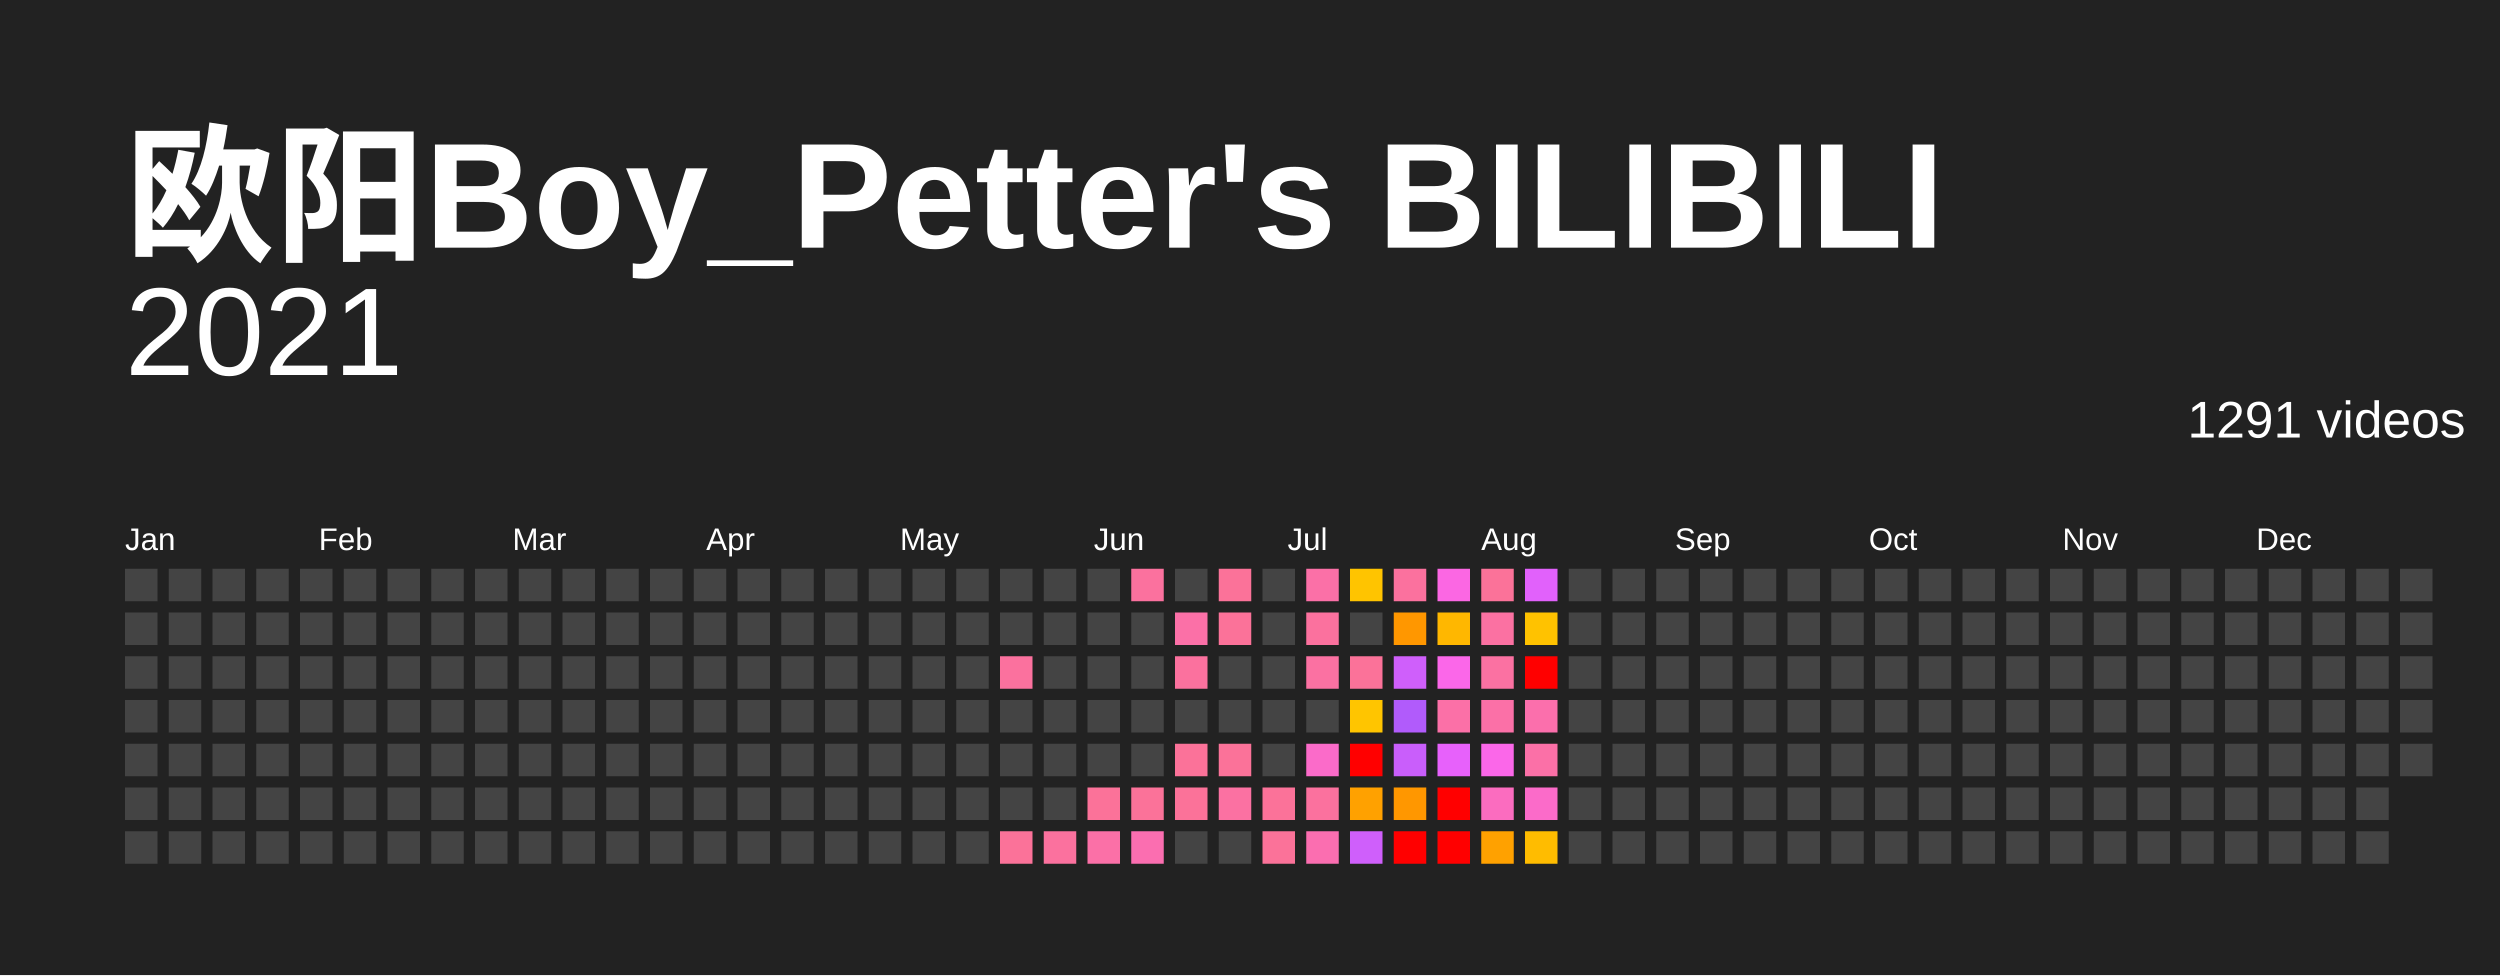
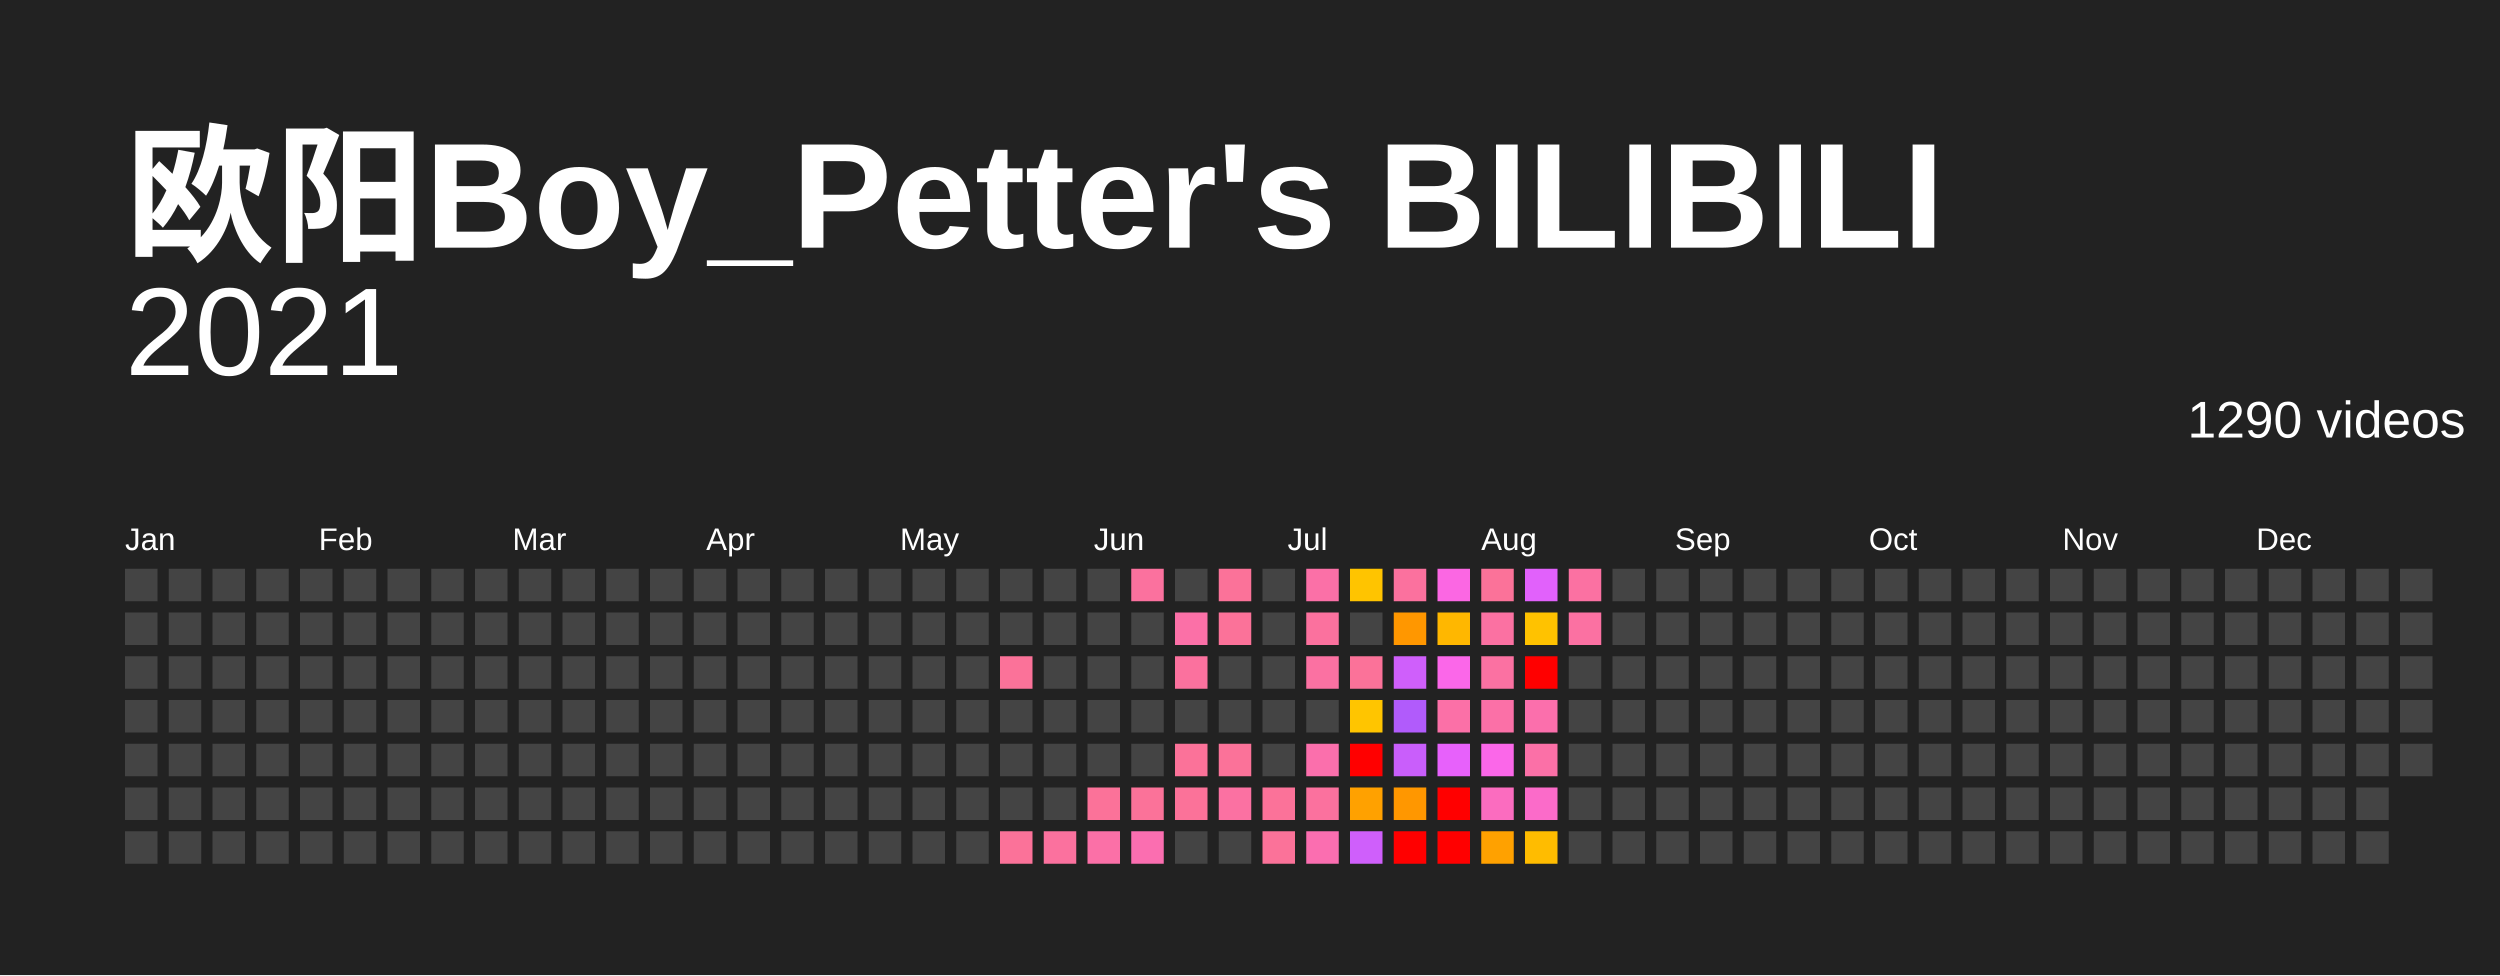
<svg xmlns="http://www.w3.org/2000/svg" baseProfile="full" height="78mm" version="1.1" viewBox="0,0,200,78" width="200mm">
  <defs />
  <rect fill="#222222" height="78" width="200" x="0" y="0" />
  <text fill="#FFFFFF" style="font-size:12px; font-family:Arial; font-weight:bold;" x="10" y="20">欧阳Boy_Petter's BILIBILI</text>
  <text alignment-baseline="hanging" fill="#FFFFFF" style="font-size:10.0px; font-family:Arial;" x="10" y="30">2021</text>
-   <text alignment-baseline="hanging" fill="#FFFFFF" style="font-size:4.125px; font-family:Arial;" x="175" y="35">1291 videos</text>
+   <text alignment-baseline="hanging" fill="#FFFFFF" style="font-size:4.125px; font-family:Arial;" x="175" y="35">1290 videos</text>
  <text fill="#FFFFFF" style="font-size:2.5px; font-family:Arial" x="10.0" y="44">Jan</text>
  <text fill="#FFFFFF" style="font-size:2.5px; font-family:Arial" x="25.5" y="44">Feb</text>
  <text fill="#FFFFFF" style="font-size:2.5px; font-family:Arial" x="41.0" y="44">Mar</text>
  <text fill="#FFFFFF" style="font-size:2.5px; font-family:Arial" x="56.5" y="44">Apr</text>
  <text fill="#FFFFFF" style="font-size:2.5px; font-family:Arial" x="72.0" y="44">May</text>
  <text fill="#FFFFFF" style="font-size:2.5px; font-family:Arial" x="87.5" y="44">Jun</text>
  <text fill="#FFFFFF" style="font-size:2.5px; font-family:Arial" x="103.0" y="44">Jul</text>
  <text fill="#FFFFFF" style="font-size:2.5px; font-family:Arial" x="118.5" y="44">Aug</text>
  <text fill="#FFFFFF" style="font-size:2.5px; font-family:Arial" x="134.0" y="44">Sep</text>
  <text fill="#FFFFFF" style="font-size:2.5px; font-family:Arial" x="149.5" y="44">Oct</text>
  <text fill="#FFFFFF" style="font-size:2.5px; font-family:Arial" x="165.0" y="44">Nov</text>
  <text fill="#FFFFFF" style="font-size:2.5px; font-family:Arial" x="180.5" y="44">Dec</text>
  <rect fill="#444444" height="2.6" width="2.6" x="10.0" y="45.5" />
  <rect fill="#444444" height="2.6" width="2.6" x="10.0" y="49.0" />
  <rect fill="#444444" height="2.6" width="2.6" x="10.0" y="52.5" />
  <rect fill="#444444" height="2.6" width="2.6" x="10.0" y="56.0" />
  <rect fill="#444444" height="2.6" width="2.6" x="10.0" y="59.5" />
  <rect fill="#444444" height="2.6" width="2.6" x="10.0" y="63.0" />
  <rect fill="#444444" height="2.6" width="2.6" x="10.0" y="66.5" />
  <rect fill="#444444" height="2.6" width="2.6" x="13.5" y="45.5" />
  <rect fill="#444444" height="2.6" width="2.6" x="13.5" y="49.0" />
  <rect fill="#444444" height="2.6" width="2.6" x="13.5" y="52.5" />
  <rect fill="#444444" height="2.6" width="2.6" x="13.5" y="56.0" />
  <rect fill="#444444" height="2.6" width="2.6" x="13.5" y="59.5" />
  <rect fill="#444444" height="2.6" width="2.6" x="13.5" y="63.0" />
  <rect fill="#444444" height="2.6" width="2.6" x="13.5" y="66.5" />
  <rect fill="#444444" height="2.6" width="2.6" x="17.0" y="45.5" />
  <rect fill="#444444" height="2.6" width="2.6" x="17.0" y="49.0" />
  <rect fill="#444444" height="2.6" width="2.6" x="17.0" y="52.5" />
  <rect fill="#444444" height="2.6" width="2.6" x="17.0" y="56.0" />
  <rect fill="#444444" height="2.6" width="2.6" x="17.0" y="59.5" />
  <rect fill="#444444" height="2.6" width="2.6" x="17.0" y="63.0" />
  <rect fill="#444444" height="2.6" width="2.6" x="17.0" y="66.5" />
  <rect fill="#444444" height="2.6" width="2.6" x="20.5" y="45.5" />
  <rect fill="#444444" height="2.6" width="2.6" x="20.5" y="49.0" />
  <rect fill="#444444" height="2.6" width="2.6" x="20.5" y="52.5" />
  <rect fill="#444444" height="2.6" width="2.6" x="20.5" y="56.0" />
  <rect fill="#444444" height="2.6" width="2.6" x="20.5" y="59.5" />
  <rect fill="#444444" height="2.6" width="2.6" x="20.5" y="63.0" />
  <rect fill="#444444" height="2.6" width="2.6" x="20.5" y="66.5" />
  <rect fill="#444444" height="2.6" width="2.6" x="24.0" y="45.5" />
  <rect fill="#444444" height="2.6" width="2.6" x="24.0" y="49.0" />
  <rect fill="#444444" height="2.6" width="2.6" x="24.0" y="52.5" />
  <rect fill="#444444" height="2.6" width="2.6" x="24.0" y="56.0" />
  <rect fill="#444444" height="2.6" width="2.6" x="24.0" y="59.5" />
  <rect fill="#444444" height="2.6" width="2.6" x="24.0" y="63.0" />
  <rect fill="#444444" height="2.6" width="2.6" x="24.0" y="66.5" />
  <rect fill="#444444" height="2.6" width="2.6" x="27.5" y="45.5" />
  <rect fill="#444444" height="2.6" width="2.6" x="27.5" y="49.0" />
  <rect fill="#444444" height="2.6" width="2.6" x="27.5" y="52.5" />
  <rect fill="#444444" height="2.6" width="2.6" x="27.5" y="56.0" />
  <rect fill="#444444" height="2.6" width="2.6" x="27.5" y="59.5" />
  <rect fill="#444444" height="2.6" width="2.6" x="27.5" y="63.0" />
  <rect fill="#444444" height="2.6" width="2.6" x="27.5" y="66.5" />
  <rect fill="#444444" height="2.6" width="2.6" x="31.0" y="45.5" />
  <rect fill="#444444" height="2.6" width="2.6" x="31.0" y="49.0" />
  <rect fill="#444444" height="2.6" width="2.6" x="31.0" y="52.5" />
  <rect fill="#444444" height="2.6" width="2.6" x="31.0" y="56.0" />
  <rect fill="#444444" height="2.6" width="2.6" x="31.0" y="59.5" />
  <rect fill="#444444" height="2.6" width="2.6" x="31.0" y="63.0" />
  <rect fill="#444444" height="2.6" width="2.6" x="31.0" y="66.5" />
  <rect fill="#444444" height="2.6" width="2.6" x="34.5" y="45.5" />
  <rect fill="#444444" height="2.6" width="2.6" x="34.5" y="49.0" />
  <rect fill="#444444" height="2.6" width="2.6" x="34.5" y="52.5" />
  <rect fill="#444444" height="2.6" width="2.6" x="34.5" y="56.0" />
  <rect fill="#444444" height="2.6" width="2.6" x="34.5" y="59.5" />
  <rect fill="#444444" height="2.6" width="2.6" x="34.5" y="63.0" />
  <rect fill="#444444" height="2.6" width="2.6" x="34.5" y="66.5" />
  <rect fill="#444444" height="2.6" width="2.6" x="38.0" y="45.5" />
  <rect fill="#444444" height="2.6" width="2.6" x="38.0" y="49.0" />
  <rect fill="#444444" height="2.6" width="2.6" x="38.0" y="52.5" />
  <rect fill="#444444" height="2.6" width="2.6" x="38.0" y="56.0" />
  <rect fill="#444444" height="2.6" width="2.6" x="38.0" y="59.5" />
  <rect fill="#444444" height="2.6" width="2.6" x="38.0" y="63.0" />
  <rect fill="#444444" height="2.6" width="2.6" x="38.0" y="66.5" />
  <rect fill="#444444" height="2.6" width="2.6" x="41.5" y="45.5" />
  <rect fill="#444444" height="2.6" width="2.6" x="41.5" y="49.0" />
  <rect fill="#444444" height="2.6" width="2.6" x="41.5" y="52.5" />
  <rect fill="#444444" height="2.6" width="2.6" x="41.5" y="56.0" />
  <rect fill="#444444" height="2.6" width="2.6" x="41.5" y="59.5" />
  <rect fill="#444444" height="2.6" width="2.6" x="41.5" y="63.0" />
  <rect fill="#444444" height="2.6" width="2.6" x="41.5" y="66.5" />
  <rect fill="#444444" height="2.6" width="2.6" x="45.0" y="45.5" />
  <rect fill="#444444" height="2.6" width="2.6" x="45.0" y="49.0" />
  <rect fill="#444444" height="2.6" width="2.6" x="45.0" y="52.5" />
  <rect fill="#444444" height="2.6" width="2.6" x="45.0" y="56.0" />
  <rect fill="#444444" height="2.6" width="2.6" x="45.0" y="59.5" />
  <rect fill="#444444" height="2.6" width="2.6" x="45.0" y="63.0" />
  <rect fill="#444444" height="2.6" width="2.6" x="45.0" y="66.5" />
  <rect fill="#444444" height="2.6" width="2.6" x="48.5" y="45.5" />
  <rect fill="#444444" height="2.6" width="2.6" x="48.5" y="49.0" />
  <rect fill="#444444" height="2.6" width="2.6" x="48.5" y="52.5" />
  <rect fill="#444444" height="2.6" width="2.6" x="48.5" y="56.0" />
  <rect fill="#444444" height="2.6" width="2.6" x="48.5" y="59.5" />
  <rect fill="#444444" height="2.6" width="2.6" x="48.5" y="63.0" />
  <rect fill="#444444" height="2.6" width="2.6" x="48.5" y="66.5" />
  <rect fill="#444444" height="2.6" width="2.6" x="52.0" y="45.5" />
  <rect fill="#444444" height="2.6" width="2.6" x="52.0" y="49.0" />
  <rect fill="#444444" height="2.6" width="2.6" x="52.0" y="52.5" />
  <rect fill="#444444" height="2.6" width="2.6" x="52.0" y="56.0" />
  <rect fill="#444444" height="2.6" width="2.6" x="52.0" y="59.5" />
  <rect fill="#444444" height="2.6" width="2.6" x="52.0" y="63.0" />
  <rect fill="#444444" height="2.6" width="2.6" x="52.0" y="66.5" />
  <rect fill="#444444" height="2.6" width="2.6" x="55.5" y="45.5" />
  <rect fill="#444444" height="2.6" width="2.6" x="55.5" y="49.0" />
  <rect fill="#444444" height="2.6" width="2.6" x="55.5" y="52.5" />
  <rect fill="#444444" height="2.6" width="2.6" x="55.5" y="56.0" />
  <rect fill="#444444" height="2.6" width="2.6" x="55.5" y="59.5" />
  <rect fill="#444444" height="2.6" width="2.6" x="55.5" y="63.0" />
  <rect fill="#444444" height="2.6" width="2.6" x="55.5" y="66.5" />
  <rect fill="#444444" height="2.6" width="2.6" x="59.0" y="45.5" />
  <rect fill="#444444" height="2.6" width="2.6" x="59.0" y="49.0" />
  <rect fill="#444444" height="2.6" width="2.6" x="59.0" y="52.5" />
  <rect fill="#444444" height="2.6" width="2.6" x="59.0" y="56.0" />
  <rect fill="#444444" height="2.6" width="2.6" x="59.0" y="59.5" />
  <rect fill="#444444" height="2.6" width="2.6" x="59.0" y="63.0" />
  <rect fill="#444444" height="2.6" width="2.6" x="59.0" y="66.5" />
  <rect fill="#444444" height="2.6" width="2.6" x="62.5" y="45.5" />
  <rect fill="#444444" height="2.6" width="2.6" x="62.5" y="49.0" />
  <rect fill="#444444" height="2.6" width="2.6" x="62.5" y="52.5" />
  <rect fill="#444444" height="2.6" width="2.6" x="62.5" y="56.0" />
  <rect fill="#444444" height="2.6" width="2.6" x="62.5" y="59.5" />
  <rect fill="#444444" height="2.6" width="2.6" x="62.5" y="63.0" />
  <rect fill="#444444" height="2.6" width="2.6" x="62.5" y="66.5" />
  <rect fill="#444444" height="2.6" width="2.6" x="66.0" y="45.5" />
  <rect fill="#444444" height="2.6" width="2.6" x="66.0" y="49.0" />
  <rect fill="#444444" height="2.6" width="2.6" x="66.0" y="52.5" />
  <rect fill="#444444" height="2.6" width="2.6" x="66.0" y="56.0" />
  <rect fill="#444444" height="2.6" width="2.6" x="66.0" y="59.5" />
  <rect fill="#444444" height="2.6" width="2.6" x="66.0" y="63.0" />
  <rect fill="#444444" height="2.6" width="2.6" x="66.0" y="66.5" />
  <rect fill="#444444" height="2.6" width="2.6" x="69.5" y="45.5" />
  <rect fill="#444444" height="2.6" width="2.6" x="69.5" y="49.0" />
  <rect fill="#444444" height="2.6" width="2.6" x="69.5" y="52.5" />
  <rect fill="#444444" height="2.6" width="2.6" x="69.5" y="56.0" />
  <rect fill="#444444" height="2.6" width="2.6" x="69.5" y="59.5" />
  <rect fill="#444444" height="2.6" width="2.6" x="69.5" y="63.0" />
  <rect fill="#444444" height="2.6" width="2.6" x="69.5" y="66.5" />
  <rect fill="#444444" height="2.6" width="2.6" x="73.0" y="45.5" />
  <rect fill="#444444" height="2.6" width="2.6" x="73.0" y="49.0" />
  <rect fill="#444444" height="2.6" width="2.6" x="73.0" y="52.5" />
  <rect fill="#444444" height="2.6" width="2.6" x="73.0" y="56.0" />
  <rect fill="#444444" height="2.6" width="2.6" x="73.0" y="59.5" />
  <rect fill="#444444" height="2.6" width="2.6" x="73.0" y="63.0" />
  <rect fill="#444444" height="2.6" width="2.6" x="73.0" y="66.5" />
  <rect fill="#444444" height="2.6" width="2.6" x="76.5" y="45.5" />
  <rect fill="#444444" height="2.6" width="2.6" x="76.5" y="49.0" />
  <rect fill="#444444" height="2.6" width="2.6" x="76.5" y="52.5" />
  <rect fill="#444444" height="2.6" width="2.6" x="76.5" y="56.0" />
  <rect fill="#444444" height="2.6" width="2.6" x="76.5" y="59.5" />
  <rect fill="#444444" height="2.6" width="2.6" x="76.5" y="63.0" />
  <rect fill="#444444" height="2.6" width="2.6" x="76.5" y="66.5" />
  <rect fill="#444444" height="2.6" width="2.6" x="80.0" y="45.5" />
  <rect fill="#444444" height="2.6" width="2.6" x="80.0" y="49.0" />
-   <rect fill="#fb719e" height="2.6" width="2.6" x="80.0" y="52.5" />
+   <rect fill="#fb7299" height="2.6" width="2.6" x="80.0" y="52.5" />
  <rect fill="#444444" height="2.6" width="2.6" x="80.0" y="56.0" />
  <rect fill="#444444" height="2.6" width="2.6" x="80.0" y="59.5" />
  <rect fill="#444444" height="2.6" width="2.6" x="80.0" y="63.0" />
  <rect fill="#fb7299" height="2.6" width="2.6" x="80.0" y="66.5" />
  <rect fill="#444444" height="2.6" width="2.6" x="83.5" y="45.5" />
  <rect fill="#444444" height="2.6" width="2.6" x="83.5" y="49.0" />
  <rect fill="#444444" height="2.6" width="2.6" x="83.5" y="52.5" />
  <rect fill="#444444" height="2.6" width="2.6" x="83.5" y="56.0" />
  <rect fill="#444444" height="2.6" width="2.6" x="83.5" y="59.5" />
  <rect fill="#444444" height="2.6" width="2.6" x="83.5" y="63.0" />
  <rect fill="#fb719e" height="2.6" width="2.6" x="83.5" y="66.5" />
  <rect fill="#444444" height="2.6" width="2.6" x="87.0" y="45.5" />
  <rect fill="#444444" height="2.6" width="2.6" x="87.0" y="49.0" />
  <rect fill="#444444" height="2.6" width="2.6" x="87.0" y="52.5" />
  <rect fill="#444444" height="2.6" width="2.6" x="87.0" y="56.0" />
  <rect fill="#444444" height="2.6" width="2.6" x="87.0" y="59.5" />
  <rect fill="#fb7299" height="2.6" width="2.6" x="87.0" y="63.0" />
  <rect fill="#fb70a7" height="2.6" width="2.6" x="87.0" y="66.5" />
  <rect fill="#fb719e" height="2.6" width="2.6" x="90.5" y="45.5" />
  <rect fill="#444444" height="2.6" width="2.6" x="90.5" y="49.0" />
  <rect fill="#444444" height="2.6" width="2.6" x="90.5" y="52.5" />
  <rect fill="#444444" height="2.6" width="2.6" x="90.5" y="56.0" />
  <rect fill="#444444" height="2.6" width="2.6" x="90.5" y="59.5" />
  <rect fill="#fb7299" height="2.6" width="2.6" x="90.5" y="63.0" />
  <rect fill="#fb6eb0" height="2.6" width="2.6" x="90.5" y="66.5" />
  <rect fill="#444444" height="2.6" width="2.6" x="94.0" y="45.5" />
  <rect fill="#fb70a7" height="2.6" width="2.6" x="94.0" y="49.0" />
  <rect fill="#fb719e" height="2.6" width="2.6" x="94.0" y="52.5" />
  <rect fill="#444444" height="2.6" width="2.6" x="94.0" y="56.0" />
  <rect fill="#fb7299" height="2.6" width="2.6" x="94.0" y="59.5" />
  <rect fill="#fb7299" height="2.6" width="2.6" x="94.0" y="63.0" />
  <rect fill="#444444" height="2.6" width="2.6" x="94.0" y="66.5" />
  <rect fill="#fb7299" height="2.6" width="2.6" x="97.5" y="45.5" />
  <rect fill="#fb7299" height="2.6" width="2.6" x="97.5" y="49.0" />
  <rect fill="#444444" height="2.6" width="2.6" x="97.5" y="52.5" />
  <rect fill="#444444" height="2.6" width="2.6" x="97.5" y="56.0" />
  <rect fill="#fb7299" height="2.6" width="2.6" x="97.5" y="59.5" />
  <rect fill="#fb71a2" height="2.6" width="2.6" x="97.5" y="63.0" />
  <rect fill="#444444" height="2.6" width="2.6" x="97.5" y="66.5" />
  <rect fill="#444444" height="2.6" width="2.6" x="101.0" y="45.5" />
  <rect fill="#444444" height="2.6" width="2.6" x="101.0" y="49.0" />
  <rect fill="#444444" height="2.6" width="2.6" x="101.0" y="52.5" />
  <rect fill="#444444" height="2.6" width="2.6" x="101.0" y="56.0" />
  <rect fill="#444444" height="2.6" width="2.6" x="101.0" y="59.5" />
  <rect fill="#fb7299" height="2.6" width="2.6" x="101.0" y="63.0" />
  <rect fill="#fb7299" height="2.6" width="2.6" x="101.0" y="66.5" />
  <rect fill="#fb70a7" height="2.6" width="2.6" x="104.5" y="45.5" />
  <rect fill="#fb719e" height="2.6" width="2.6" x="104.5" y="49.0" />
  <rect fill="#fb71a2" height="2.6" width="2.6" x="104.5" y="52.5" />
  <rect fill="#444444" height="2.6" width="2.6" x="104.5" y="56.0" />
-   <rect fill="#fb6bc9" height="2.6" width="2.6" x="104.5" y="59.5" />
+   <rect fill="#fb6fac" height="2.6" width="2.6" x="104.5" y="59.5" />
  <rect fill="#fb719e" height="2.6" width="2.6" x="104.5" y="63.0" />
  <rect fill="#fb6eb0" height="2.6" width="2.6" x="104.5" y="66.5" />
  <rect fill="#ffc400" height="2.6" width="2.6" x="108.0" y="45.5" />
  <rect fill="#444444" height="2.6" width="2.6" x="108.0" y="49.0" />
  <rect fill="#fb7299" height="2.6" width="2.6" x="108.0" y="52.5" />
  <rect fill="#ffc500" height="2.6" width="2.6" x="108.0" y="56.0" />
  <rect fill="red" height="2.6" width="2.6" x="108.0" y="59.5" />
  <rect fill="#ffa100" height="2.6" width="2.6" x="108.0" y="63.0" />
  <rect fill="#cf5ffb" height="2.6" width="2.6" x="108.0" y="66.5" />
  <rect fill="#fb719e" height="2.6" width="2.6" x="111.5" y="45.5" />
  <rect fill="#ff9700" height="2.6" width="2.6" x="111.5" y="49.0" />
  <rect fill="#cf5ffb" height="2.6" width="2.6" x="111.5" y="52.5" />
  <rect fill="#b15bfb" height="2.6" width="2.6" x="111.5" y="56.0" />
  <rect fill="#c95efb" height="2.6" width="2.6" x="111.5" y="59.5" />
  <rect fill="#ff9700" height="2.6" width="2.6" x="111.5" y="63.0" />
  <rect fill="red" height="2.6" width="2.6" x="111.5" y="66.5" />
  <rect fill="#fb67e3" height="2.6" width="2.6" x="115.0" y="45.5" />
  <rect fill="#ffb700" height="2.6" width="2.6" x="115.0" y="49.0" />
  <rect fill="#fb67e9" height="2.6" width="2.6" x="115.0" y="52.5" />
  <rect fill="#fb70a7" height="2.6" width="2.6" x="115.0" y="56.0" />
  <rect fill="#e761fb" height="2.6" width="2.6" x="115.0" y="59.5" />
  <rect fill="red" height="2.6" width="2.6" x="115.0" y="63.0" />
  <rect fill="red" height="2.6" width="2.6" x="115.0" y="66.5" />
  <rect fill="#fb7299" height="2.6" width="2.6" x="118.5" y="45.5" />
  <rect fill="#fb71a2" height="2.6" width="2.6" x="118.5" y="49.0" />
  <rect fill="#fb71a2" height="2.6" width="2.6" x="118.5" y="52.5" />
  <rect fill="#fb70a7" height="2.6" width="2.6" x="118.5" y="56.0" />
  <rect fill="#fb67e9" height="2.6" width="2.6" x="118.5" y="59.5" />
  <rect fill="#fb6cbf" height="2.6" width="2.6" x="118.5" y="63.0" />
  <rect fill="#ffa100" height="2.6" width="2.6" x="118.5" y="66.5" />
  <rect fill="#e161fb" height="2.6" width="2.6" x="122.0" y="45.5" />
  <rect fill="#ffc200" height="2.6" width="2.6" x="122.0" y="49.0" />
  <rect fill="red" height="2.6" width="2.6" x="122.0" y="52.5" />
  <rect fill="#fb6fac" height="2.6" width="2.6" x="122.0" y="56.0" />
  <rect fill="#fb70a7" height="2.6" width="2.6" x="122.0" y="59.5" />
  <rect fill="#fb6bc9" height="2.6" width="2.6" x="122.0" y="63.0" />
  <rect fill="#ffbc00" height="2.6" width="2.6" x="122.0" y="66.5" />
-   <rect fill="#444444" height="2.6" width="2.6" x="125.5" y="45.5" />
-   <rect fill="#444444" height="2.6" width="2.6" x="125.5" y="49.0" />
+   <rect fill="#fb71a2" height="2.6" width="2.6" x="125.5" y="45.5" />
+   <rect fill="#fb71a2" height="2.6" width="2.6" x="125.5" y="49.0" />
  <rect fill="#444444" height="2.6" width="2.6" x="125.5" y="52.5" />
  <rect fill="#444444" height="2.6" width="2.6" x="125.5" y="56.0" />
  <rect fill="#444444" height="2.6" width="2.6" x="125.5" y="59.5" />
  <rect fill="#444444" height="2.6" width="2.6" x="125.5" y="63.0" />
  <rect fill="#444444" height="2.6" width="2.6" x="125.5" y="66.5" />
  <rect fill="#444444" height="2.6" width="2.6" x="129.0" y="45.5" />
  <rect fill="#444444" height="2.6" width="2.6" x="129.0" y="49.0" />
  <rect fill="#444444" height="2.6" width="2.6" x="129.0" y="52.5" />
  <rect fill="#444444" height="2.6" width="2.6" x="129.0" y="56.0" />
  <rect fill="#444444" height="2.6" width="2.6" x="129.0" y="59.5" />
  <rect fill="#444444" height="2.6" width="2.6" x="129.0" y="63.0" />
  <rect fill="#444444" height="2.6" width="2.6" x="129.0" y="66.5" />
  <rect fill="#444444" height="2.6" width="2.6" x="132.5" y="45.5" />
  <rect fill="#444444" height="2.6" width="2.6" x="132.5" y="49.0" />
  <rect fill="#444444" height="2.6" width="2.6" x="132.5" y="52.5" />
  <rect fill="#444444" height="2.6" width="2.6" x="132.5" y="56.0" />
  <rect fill="#444444" height="2.6" width="2.6" x="132.5" y="59.5" />
  <rect fill="#444444" height="2.6" width="2.6" x="132.5" y="63.0" />
  <rect fill="#444444" height="2.6" width="2.6" x="132.5" y="66.5" />
  <rect fill="#444444" height="2.6" width="2.6" x="136.0" y="45.5" />
  <rect fill="#444444" height="2.6" width="2.6" x="136.0" y="49.0" />
  <rect fill="#444444" height="2.6" width="2.6" x="136.0" y="52.5" />
  <rect fill="#444444" height="2.6" width="2.6" x="136.0" y="56.0" />
  <rect fill="#444444" height="2.6" width="2.6" x="136.0" y="59.5" />
  <rect fill="#444444" height="2.6" width="2.6" x="136.0" y="63.0" />
  <rect fill="#444444" height="2.6" width="2.6" x="136.0" y="66.5" />
  <rect fill="#444444" height="2.6" width="2.6" x="139.5" y="45.5" />
  <rect fill="#444444" height="2.6" width="2.6" x="139.5" y="49.0" />
  <rect fill="#444444" height="2.6" width="2.6" x="139.5" y="52.5" />
  <rect fill="#444444" height="2.6" width="2.6" x="139.5" y="56.0" />
  <rect fill="#444444" height="2.6" width="2.6" x="139.5" y="59.5" />
  <rect fill="#444444" height="2.6" width="2.6" x="139.5" y="63.0" />
  <rect fill="#444444" height="2.6" width="2.6" x="139.5" y="66.5" />
  <rect fill="#444444" height="2.6" width="2.6" x="143.0" y="45.5" />
  <rect fill="#444444" height="2.6" width="2.6" x="143.0" y="49.0" />
  <rect fill="#444444" height="2.6" width="2.6" x="143.0" y="52.5" />
  <rect fill="#444444" height="2.6" width="2.6" x="143.0" y="56.0" />
  <rect fill="#444444" height="2.6" width="2.6" x="143.0" y="59.5" />
  <rect fill="#444444" height="2.6" width="2.6" x="143.0" y="63.0" />
  <rect fill="#444444" height="2.6" width="2.6" x="143.0" y="66.5" />
  <rect fill="#444444" height="2.6" width="2.6" x="146.5" y="45.5" />
  <rect fill="#444444" height="2.6" width="2.6" x="146.5" y="49.0" />
  <rect fill="#444444" height="2.6" width="2.6" x="146.5" y="52.5" />
  <rect fill="#444444" height="2.6" width="2.6" x="146.5" y="56.0" />
  <rect fill="#444444" height="2.6" width="2.6" x="146.5" y="59.5" />
  <rect fill="#444444" height="2.6" width="2.6" x="146.5" y="63.0" />
  <rect fill="#444444" height="2.6" width="2.6" x="146.5" y="66.5" />
  <rect fill="#444444" height="2.6" width="2.6" x="150.0" y="45.5" />
  <rect fill="#444444" height="2.6" width="2.6" x="150.0" y="49.0" />
  <rect fill="#444444" height="2.6" width="2.6" x="150.0" y="52.5" />
  <rect fill="#444444" height="2.6" width="2.6" x="150.0" y="56.0" />
  <rect fill="#444444" height="2.6" width="2.6" x="150.0" y="59.5" />
  <rect fill="#444444" height="2.6" width="2.6" x="150.0" y="63.0" />
  <rect fill="#444444" height="2.6" width="2.6" x="150.0" y="66.5" />
  <rect fill="#444444" height="2.6" width="2.6" x="153.5" y="45.5" />
  <rect fill="#444444" height="2.6" width="2.6" x="153.5" y="49.0" />
  <rect fill="#444444" height="2.6" width="2.6" x="153.5" y="52.5" />
  <rect fill="#444444" height="2.6" width="2.6" x="153.5" y="56.0" />
  <rect fill="#444444" height="2.6" width="2.6" x="153.5" y="59.5" />
  <rect fill="#444444" height="2.6" width="2.6" x="153.5" y="63.0" />
  <rect fill="#444444" height="2.6" width="2.6" x="153.5" y="66.5" />
  <rect fill="#444444" height="2.6" width="2.6" x="157.0" y="45.5" />
  <rect fill="#444444" height="2.6" width="2.6" x="157.0" y="49.0" />
  <rect fill="#444444" height="2.6" width="2.6" x="157.0" y="52.5" />
  <rect fill="#444444" height="2.6" width="2.6" x="157.0" y="56.0" />
  <rect fill="#444444" height="2.6" width="2.6" x="157.0" y="59.5" />
  <rect fill="#444444" height="2.6" width="2.6" x="157.0" y="63.0" />
  <rect fill="#444444" height="2.6" width="2.6" x="157.0" y="66.5" />
  <rect fill="#444444" height="2.6" width="2.6" x="160.5" y="45.5" />
  <rect fill="#444444" height="2.6" width="2.6" x="160.5" y="49.0" />
  <rect fill="#444444" height="2.6" width="2.6" x="160.5" y="52.5" />
  <rect fill="#444444" height="2.6" width="2.6" x="160.5" y="56.0" />
  <rect fill="#444444" height="2.6" width="2.6" x="160.5" y="59.5" />
  <rect fill="#444444" height="2.6" width="2.6" x="160.5" y="63.0" />
  <rect fill="#444444" height="2.6" width="2.6" x="160.5" y="66.5" />
  <rect fill="#444444" height="2.6" width="2.6" x="164.0" y="45.5" />
  <rect fill="#444444" height="2.6" width="2.6" x="164.0" y="49.0" />
  <rect fill="#444444" height="2.6" width="2.6" x="164.0" y="52.5" />
  <rect fill="#444444" height="2.6" width="2.6" x="164.0" y="56.0" />
  <rect fill="#444444" height="2.6" width="2.6" x="164.0" y="59.5" />
  <rect fill="#444444" height="2.6" width="2.6" x="164.0" y="63.0" />
  <rect fill="#444444" height="2.6" width="2.6" x="164.0" y="66.5" />
  <rect fill="#444444" height="2.6" width="2.6" x="167.5" y="45.5" />
  <rect fill="#444444" height="2.6" width="2.6" x="167.5" y="49.0" />
  <rect fill="#444444" height="2.6" width="2.6" x="167.5" y="52.5" />
  <rect fill="#444444" height="2.6" width="2.6" x="167.5" y="56.0" />
  <rect fill="#444444" height="2.6" width="2.6" x="167.5" y="59.5" />
  <rect fill="#444444" height="2.6" width="2.6" x="167.5" y="63.0" />
  <rect fill="#444444" height="2.6" width="2.6" x="167.5" y="66.5" />
  <rect fill="#444444" height="2.6" width="2.6" x="171.0" y="45.5" />
  <rect fill="#444444" height="2.6" width="2.6" x="171.0" y="49.0" />
  <rect fill="#444444" height="2.6" width="2.6" x="171.0" y="52.5" />
  <rect fill="#444444" height="2.6" width="2.6" x="171.0" y="56.0" />
  <rect fill="#444444" height="2.6" width="2.6" x="171.0" y="59.5" />
  <rect fill="#444444" height="2.6" width="2.6" x="171.0" y="63.0" />
  <rect fill="#444444" height="2.6" width="2.6" x="171.0" y="66.5" />
  <rect fill="#444444" height="2.6" width="2.6" x="174.5" y="45.5" />
  <rect fill="#444444" height="2.6" width="2.6" x="174.5" y="49.0" />
  <rect fill="#444444" height="2.6" width="2.6" x="174.5" y="52.5" />
  <rect fill="#444444" height="2.6" width="2.6" x="174.5" y="56.0" />
  <rect fill="#444444" height="2.6" width="2.6" x="174.5" y="59.5" />
  <rect fill="#444444" height="2.6" width="2.6" x="174.5" y="63.0" />
  <rect fill="#444444" height="2.6" width="2.6" x="174.5" y="66.5" />
  <rect fill="#444444" height="2.6" width="2.6" x="178.0" y="45.5" />
  <rect fill="#444444" height="2.6" width="2.6" x="178.0" y="49.0" />
  <rect fill="#444444" height="2.6" width="2.6" x="178.0" y="52.5" />
  <rect fill="#444444" height="2.6" width="2.6" x="178.0" y="56.0" />
  <rect fill="#444444" height="2.6" width="2.6" x="178.0" y="59.5" />
  <rect fill="#444444" height="2.6" width="2.6" x="178.0" y="63.0" />
  <rect fill="#444444" height="2.6" width="2.6" x="178.0" y="66.5" />
  <rect fill="#444444" height="2.6" width="2.6" x="181.5" y="45.5" />
  <rect fill="#444444" height="2.6" width="2.6" x="181.5" y="49.0" />
  <rect fill="#444444" height="2.6" width="2.6" x="181.5" y="52.5" />
  <rect fill="#444444" height="2.6" width="2.6" x="181.5" y="56.0" />
  <rect fill="#444444" height="2.6" width="2.6" x="181.5" y="59.5" />
  <rect fill="#444444" height="2.6" width="2.6" x="181.5" y="63.0" />
  <rect fill="#444444" height="2.6" width="2.6" x="181.5" y="66.5" />
  <rect fill="#444444" height="2.6" width="2.6" x="185.0" y="45.5" />
  <rect fill="#444444" height="2.6" width="2.6" x="185.0" y="49.0" />
  <rect fill="#444444" height="2.6" width="2.6" x="185.0" y="52.5" />
  <rect fill="#444444" height="2.6" width="2.6" x="185.0" y="56.0" />
  <rect fill="#444444" height="2.6" width="2.6" x="185.0" y="59.5" />
  <rect fill="#444444" height="2.6" width="2.6" x="185.0" y="63.0" />
  <rect fill="#444444" height="2.6" width="2.6" x="185.0" y="66.5" />
  <rect fill="#444444" height="2.6" width="2.6" x="188.5" y="45.5" />
  <rect fill="#444444" height="2.6" width="2.6" x="188.5" y="49.0" />
  <rect fill="#444444" height="2.6" width="2.6" x="188.5" y="52.5" />
  <rect fill="#444444" height="2.6" width="2.6" x="188.5" y="56.0" />
  <rect fill="#444444" height="2.6" width="2.6" x="188.5" y="59.5" />
  <rect fill="#444444" height="2.6" width="2.6" x="188.5" y="63.0" />
  <rect fill="#444444" height="2.6" width="2.6" x="188.5" y="66.5" />
  <rect fill="#444444" height="2.6" width="2.6" x="192.0" y="45.5" />
  <rect fill="#444444" height="2.6" width="2.6" x="192.0" y="49.0" />
  <rect fill="#444444" height="2.6" width="2.6" x="192.0" y="52.5" />
  <rect fill="#444444" height="2.6" width="2.6" x="192.0" y="56.0" />
  <rect fill="#444444" height="2.6" width="2.6" x="192.0" y="59.5" />
</svg>
